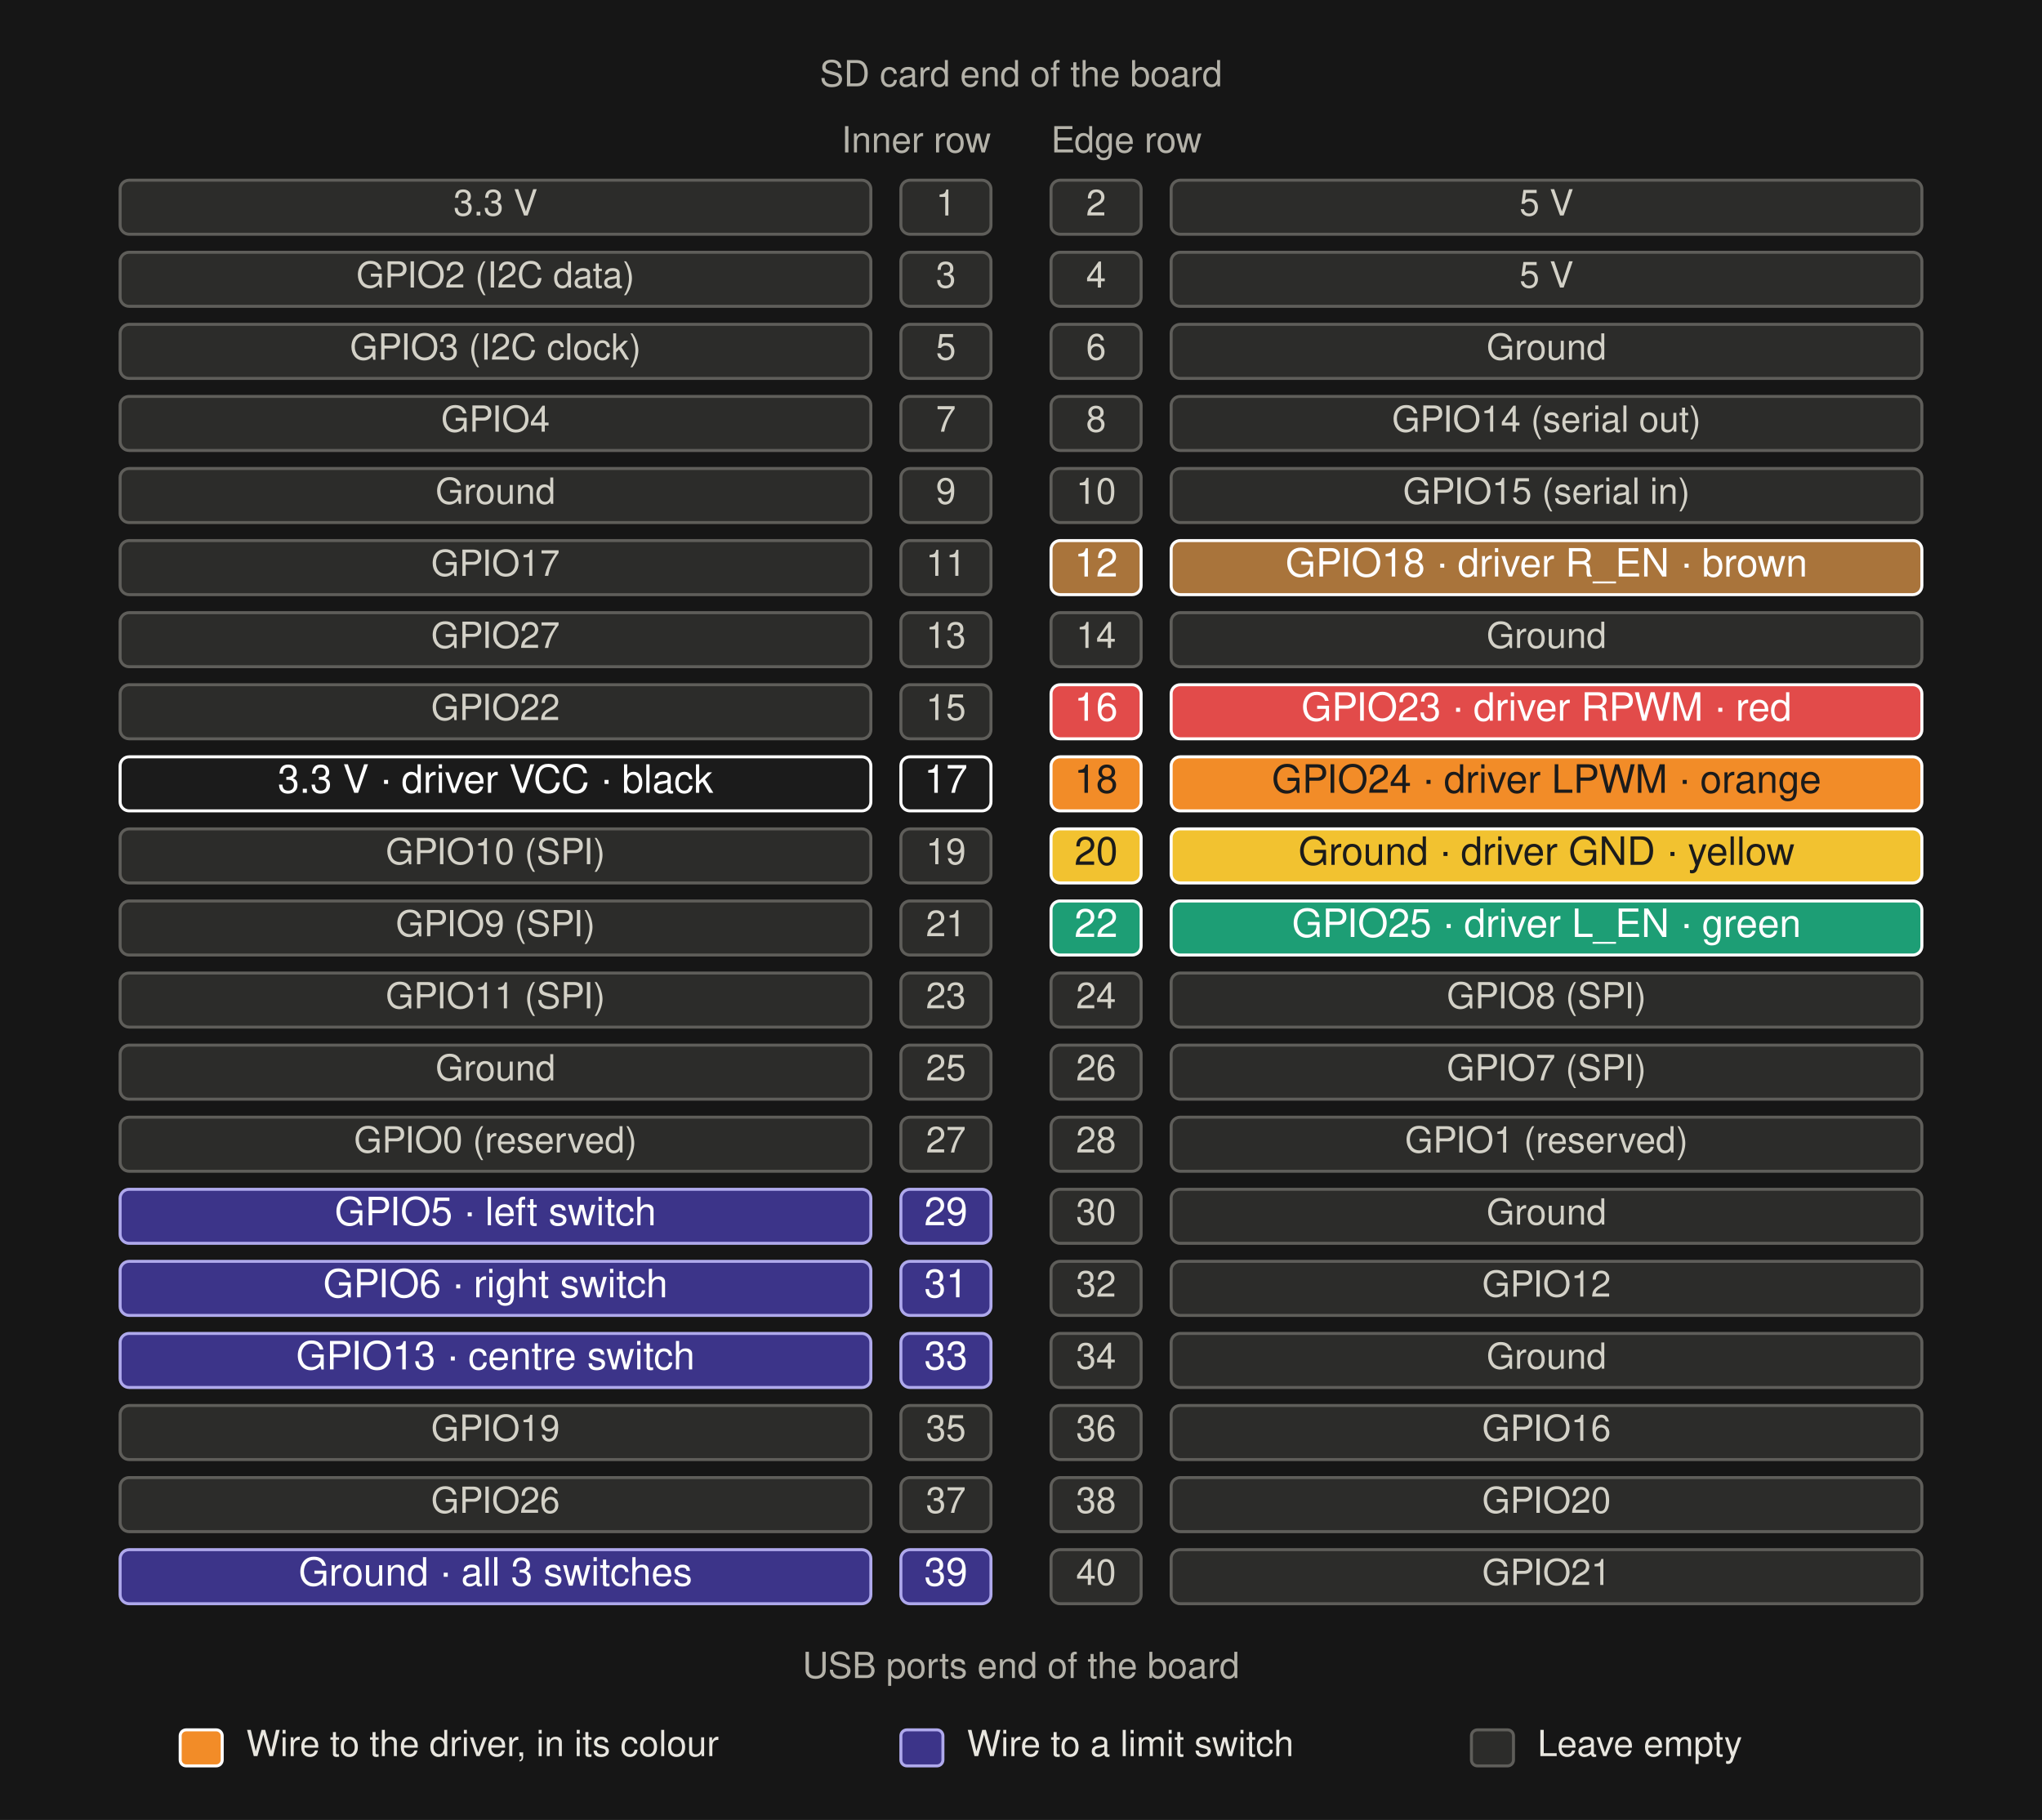
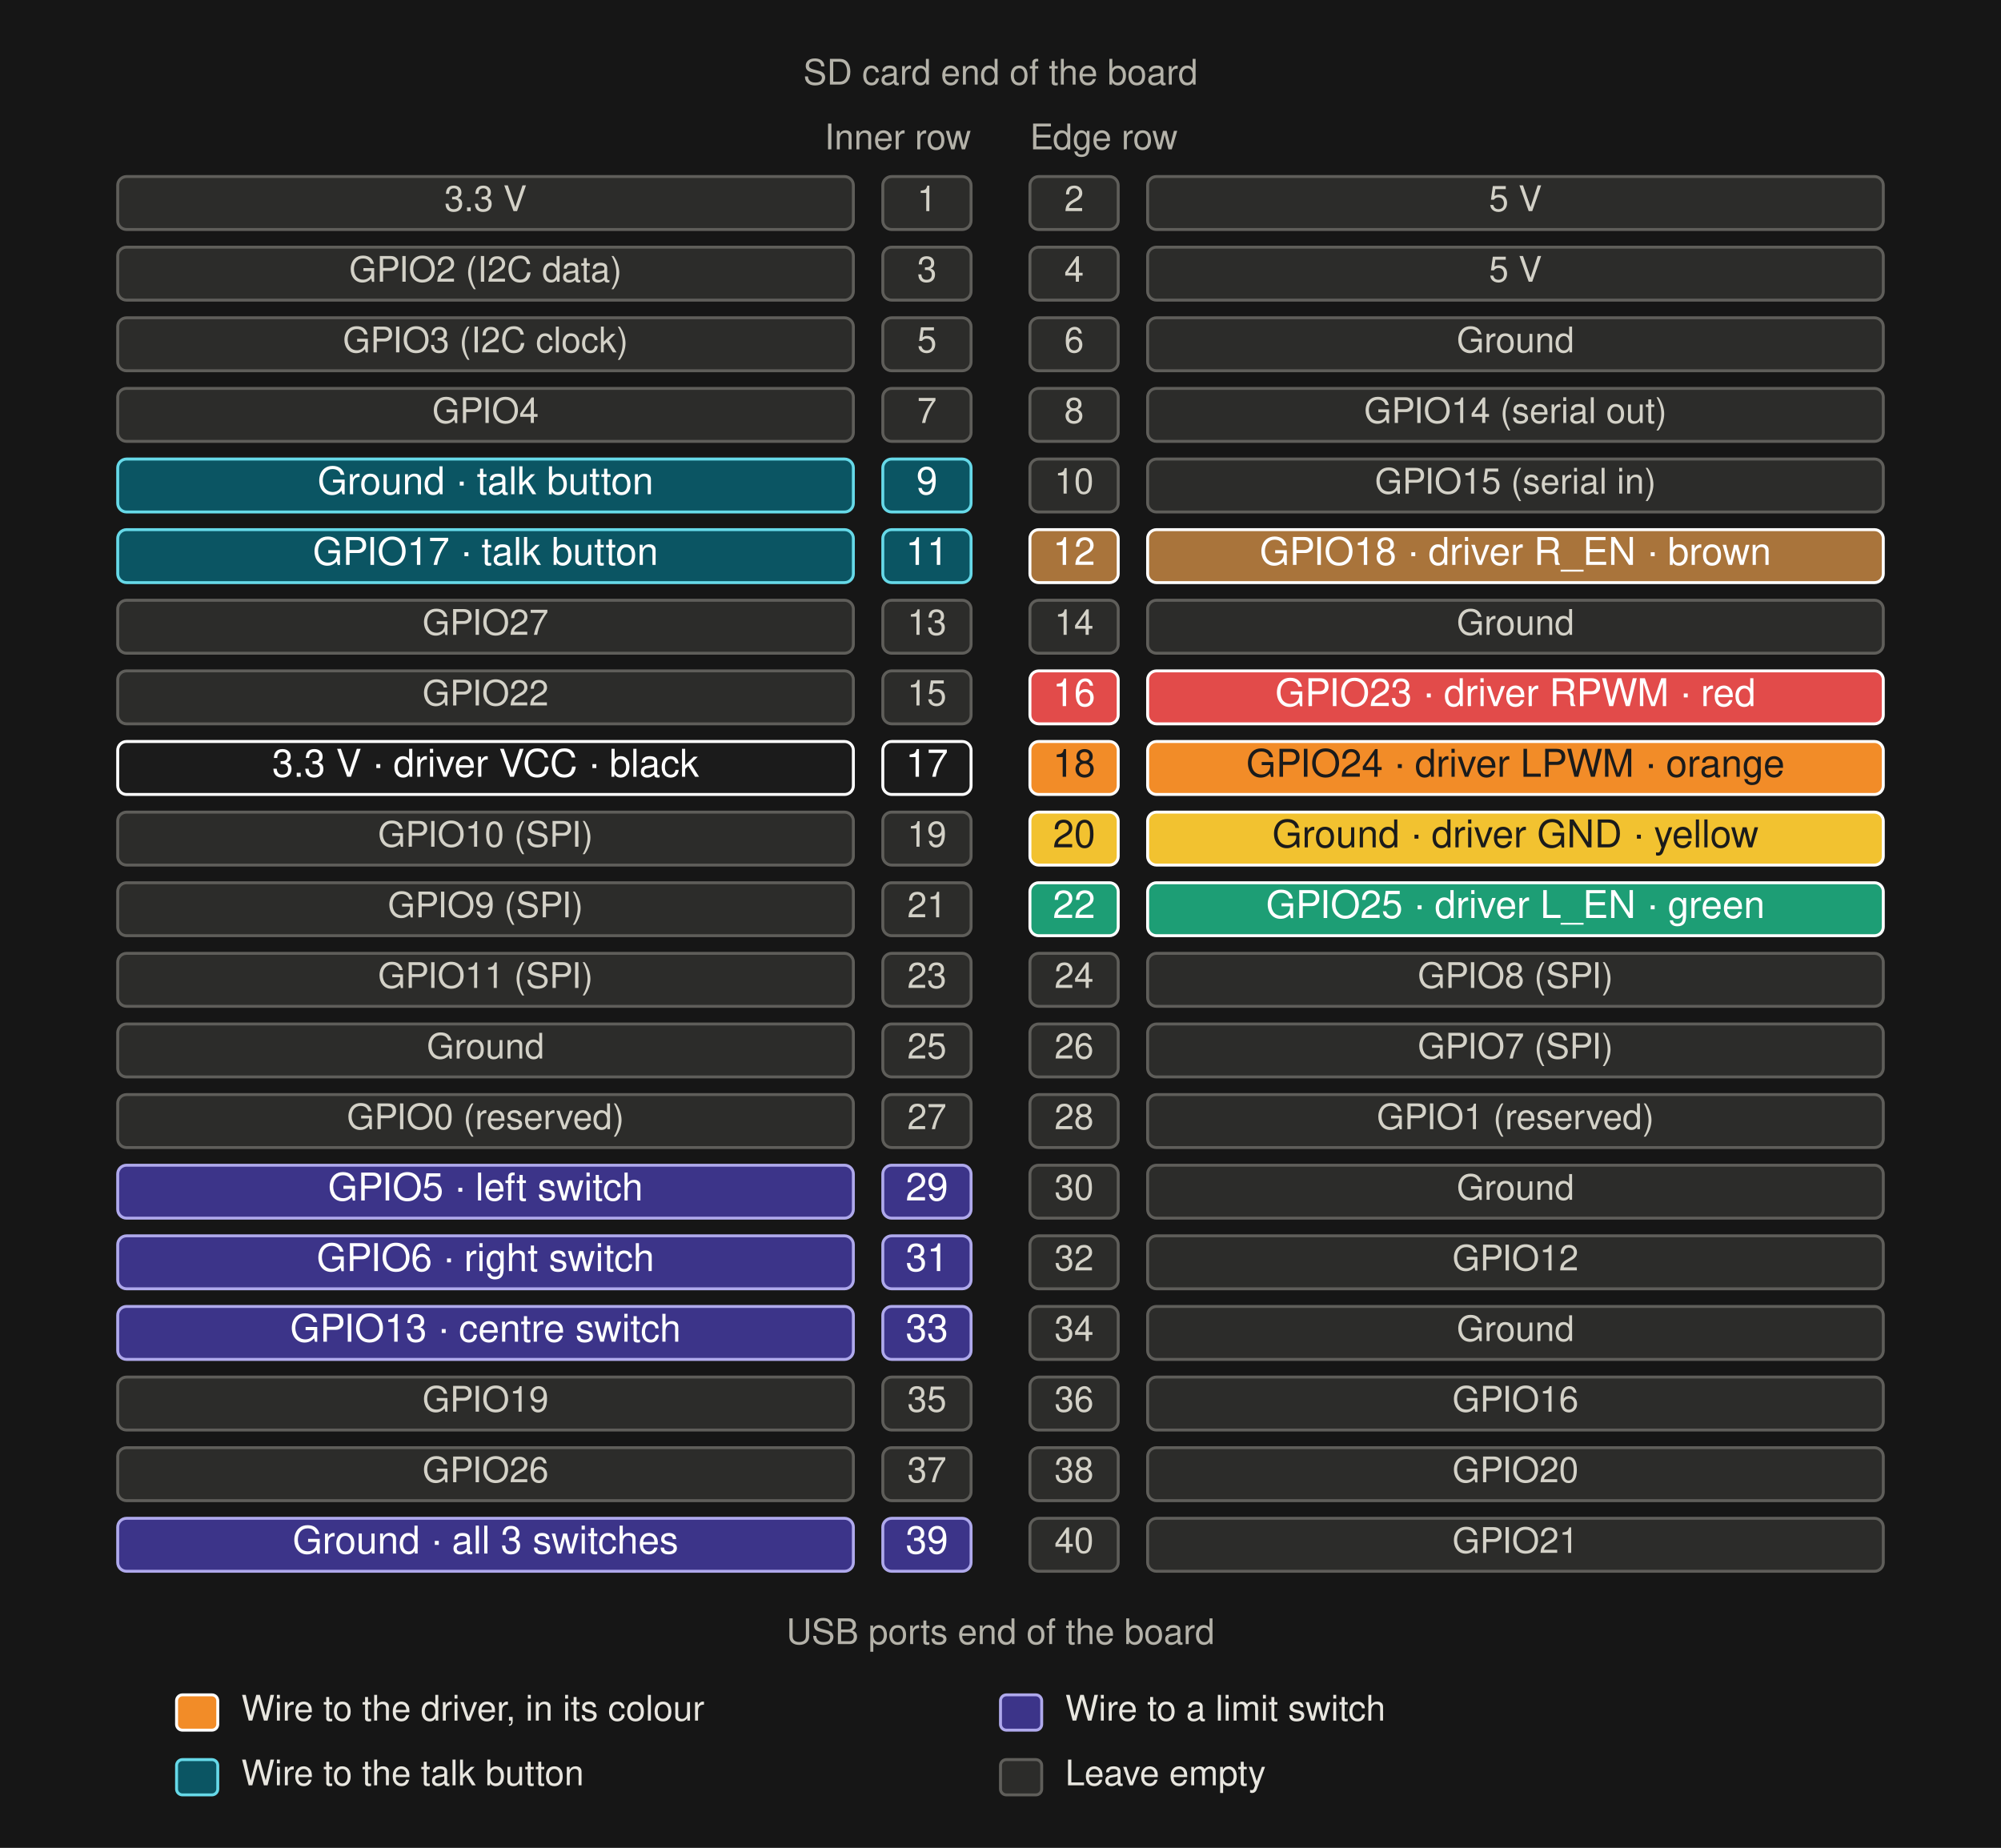
- <svg xmlns="http://www.w3.org/2000/svg" viewBox="0 0 680 606" width="680" height="606" role="img">
-   <rect width="680" height="606" fill="#161616" />
+ <svg xmlns="http://www.w3.org/2000/svg" viewBox="0 0 680 628" width="680" height="628" role="img">
+   <rect width="680" height="628" fill="#161616" />
  <text x="340" y="26" font-family="Segoe UI, Helvetica, Arial, sans-serif" font-size="12" font-weight="400" fill="#B4B2A9" text-anchor="middle" dominant-baseline="central">SD card end of the board</text>
  <text x="330" y="48" font-family="Segoe UI, Helvetica, Arial, sans-serif" font-size="12" font-weight="400" fill="#B4B2A9" text-anchor="end" dominant-baseline="central">Inner row</text>
  <text x="350" y="48" font-family="Segoe UI, Helvetica, Arial, sans-serif" font-size="12" font-weight="400" fill="#B4B2A9" text-anchor="start" dominant-baseline="central">Edge row</text>
  <rect x="40" y="60" width="250" height="18" rx="3" fill="#2C2C2A" stroke="#5F5E5A" stroke-width="1" />
  <rect x="300" y="60" width="30" height="18" rx="3" fill="#2C2C2A" stroke="#5F5E5A" stroke-width="1" />
  <text x="165" y="69" font-family="Segoe UI, Helvetica, Arial, sans-serif" font-size="12" font-weight="400" fill="#D3D1C7" text-anchor="middle" dominant-baseline="central">3.3 V</text>
  <text x="315" y="69" font-family="Segoe UI, Helvetica, Arial, sans-serif" font-size="12" font-weight="400" fill="#D3D1C7" text-anchor="middle" dominant-baseline="central">1</text>
  <rect x="390" y="60" width="250" height="18" rx="3" fill="#2C2C2A" stroke="#5F5E5A" stroke-width="1" />
  <rect x="350" y="60" width="30" height="18" rx="3" fill="#2C2C2A" stroke="#5F5E5A" stroke-width="1" />
  <text x="515" y="69" font-family="Segoe UI, Helvetica, Arial, sans-serif" font-size="12" font-weight="400" fill="#D3D1C7" text-anchor="middle" dominant-baseline="central">5 V</text>
  <text x="365" y="69" font-family="Segoe UI, Helvetica, Arial, sans-serif" font-size="12" font-weight="400" fill="#D3D1C7" text-anchor="middle" dominant-baseline="central">2</text>
  <rect x="40" y="84" width="250" height="18" rx="3" fill="#2C2C2A" stroke="#5F5E5A" stroke-width="1" />
  <rect x="300" y="84" width="30" height="18" rx="3" fill="#2C2C2A" stroke="#5F5E5A" stroke-width="1" />
  <text x="165" y="93" font-family="Segoe UI, Helvetica, Arial, sans-serif" font-size="12" font-weight="400" fill="#D3D1C7" text-anchor="middle" dominant-baseline="central">GPIO2 (I2C data)</text>
  <text x="315" y="93" font-family="Segoe UI, Helvetica, Arial, sans-serif" font-size="12" font-weight="400" fill="#D3D1C7" text-anchor="middle" dominant-baseline="central">3</text>
  <rect x="390" y="84" width="250" height="18" rx="3" fill="#2C2C2A" stroke="#5F5E5A" stroke-width="1" />
  <rect x="350" y="84" width="30" height="18" rx="3" fill="#2C2C2A" stroke="#5F5E5A" stroke-width="1" />
  <text x="515" y="93" font-family="Segoe UI, Helvetica, Arial, sans-serif" font-size="12" font-weight="400" fill="#D3D1C7" text-anchor="middle" dominant-baseline="central">5 V</text>
  <text x="365" y="93" font-family="Segoe UI, Helvetica, Arial, sans-serif" font-size="12" font-weight="400" fill="#D3D1C7" text-anchor="middle" dominant-baseline="central">4</text>
  <rect x="40" y="108" width="250" height="18" rx="3" fill="#2C2C2A" stroke="#5F5E5A" stroke-width="1" />
  <rect x="300" y="108" width="30" height="18" rx="3" fill="#2C2C2A" stroke="#5F5E5A" stroke-width="1" />
  <text x="165" y="117" font-family="Segoe UI, Helvetica, Arial, sans-serif" font-size="12" font-weight="400" fill="#D3D1C7" text-anchor="middle" dominant-baseline="central">GPIO3 (I2C clock)</text>
  <text x="315" y="117" font-family="Segoe UI, Helvetica, Arial, sans-serif" font-size="12" font-weight="400" fill="#D3D1C7" text-anchor="middle" dominant-baseline="central">5</text>
  <rect x="390" y="108" width="250" height="18" rx="3" fill="#2C2C2A" stroke="#5F5E5A" stroke-width="1" />
  <rect x="350" y="108" width="30" height="18" rx="3" fill="#2C2C2A" stroke="#5F5E5A" stroke-width="1" />
  <text x="515" y="117" font-family="Segoe UI, Helvetica, Arial, sans-serif" font-size="12" font-weight="400" fill="#D3D1C7" text-anchor="middle" dominant-baseline="central">Ground</text>
  <text x="365" y="117" font-family="Segoe UI, Helvetica, Arial, sans-serif" font-size="12" font-weight="400" fill="#D3D1C7" text-anchor="middle" dominant-baseline="central">6</text>
  <rect x="40" y="132" width="250" height="18" rx="3" fill="#2C2C2A" stroke="#5F5E5A" stroke-width="1" />
  <rect x="300" y="132" width="30" height="18" rx="3" fill="#2C2C2A" stroke="#5F5E5A" stroke-width="1" />
  <text x="165" y="141" font-family="Segoe UI, Helvetica, Arial, sans-serif" font-size="12" font-weight="400" fill="#D3D1C7" text-anchor="middle" dominant-baseline="central">GPIO4</text>
  <text x="315" y="141" font-family="Segoe UI, Helvetica, Arial, sans-serif" font-size="12" font-weight="400" fill="#D3D1C7" text-anchor="middle" dominant-baseline="central">7</text>
  <rect x="390" y="132" width="250" height="18" rx="3" fill="#2C2C2A" stroke="#5F5E5A" stroke-width="1" />
  <rect x="350" y="132" width="30" height="18" rx="3" fill="#2C2C2A" stroke="#5F5E5A" stroke-width="1" />
  <text x="515" y="141" font-family="Segoe UI, Helvetica, Arial, sans-serif" font-size="12" font-weight="400" fill="#D3D1C7" text-anchor="middle" dominant-baseline="central">GPIO14 (serial out)</text>
  <text x="365" y="141" font-family="Segoe UI, Helvetica, Arial, sans-serif" font-size="12" font-weight="400" fill="#D3D1C7" text-anchor="middle" dominant-baseline="central">8</text>
-   <rect x="40" y="156" width="250" height="18" rx="3" fill="#2C2C2A" stroke="#5F5E5A" stroke-width="1" />
-   <rect x="300" y="156" width="30" height="18" rx="3" fill="#2C2C2A" stroke="#5F5E5A" stroke-width="1" />
-   <text x="165" y="165" font-family="Segoe UI, Helvetica, Arial, sans-serif" font-size="12" font-weight="400" fill="#D3D1C7" text-anchor="middle" dominant-baseline="central">Ground</text>
-   <text x="315" y="165" font-family="Segoe UI, Helvetica, Arial, sans-serif" font-size="12" font-weight="400" fill="#D3D1C7" text-anchor="middle" dominant-baseline="central">9</text>
+   <rect x="40" y="156" width="250" height="18" rx="3" fill="#0B5563" stroke="#66D9E8" stroke-width="1" />
+   <rect x="300" y="156" width="30" height="18" rx="3" fill="#0B5563" stroke="#66D9E8" stroke-width="1" />
+   <text x="165" y="165" font-family="Segoe UI, Helvetica, Arial, sans-serif" font-size="13" font-weight="500" fill="#FFFFFF" text-anchor="middle" dominant-baseline="central">Ground · talk button</text>
+   <text x="315" y="165" font-family="Segoe UI, Helvetica, Arial, sans-serif" font-size="13" font-weight="500" fill="#FFFFFF" text-anchor="middle" dominant-baseline="central">9</text>
  <rect x="390" y="156" width="250" height="18" rx="3" fill="#2C2C2A" stroke="#5F5E5A" stroke-width="1" />
  <rect x="350" y="156" width="30" height="18" rx="3" fill="#2C2C2A" stroke="#5F5E5A" stroke-width="1" />
  <text x="515" y="165" font-family="Segoe UI, Helvetica, Arial, sans-serif" font-size="12" font-weight="400" fill="#D3D1C7" text-anchor="middle" dominant-baseline="central">GPIO15 (serial in)</text>
  <text x="365" y="165" font-family="Segoe UI, Helvetica, Arial, sans-serif" font-size="12" font-weight="400" fill="#D3D1C7" text-anchor="middle" dominant-baseline="central">10</text>
-   <rect x="40" y="180" width="250" height="18" rx="3" fill="#2C2C2A" stroke="#5F5E5A" stroke-width="1" />
-   <rect x="300" y="180" width="30" height="18" rx="3" fill="#2C2C2A" stroke="#5F5E5A" stroke-width="1" />
-   <text x="165" y="189" font-family="Segoe UI, Helvetica, Arial, sans-serif" font-size="12" font-weight="400" fill="#D3D1C7" text-anchor="middle" dominant-baseline="central">GPIO17</text>
-   <text x="315" y="189" font-family="Segoe UI, Helvetica, Arial, sans-serif" font-size="12" font-weight="400" fill="#D3D1C7" text-anchor="middle" dominant-baseline="central">11</text>
+   <rect x="40" y="180" width="250" height="18" rx="3" fill="#0B5563" stroke="#66D9E8" stroke-width="1" />
+   <rect x="300" y="180" width="30" height="18" rx="3" fill="#0B5563" stroke="#66D9E8" stroke-width="1" />
+   <text x="165" y="189" font-family="Segoe UI, Helvetica, Arial, sans-serif" font-size="13" font-weight="500" fill="#FFFFFF" text-anchor="middle" dominant-baseline="central">GPIO17 · talk button</text>
+   <text x="315" y="189" font-family="Segoe UI, Helvetica, Arial, sans-serif" font-size="13" font-weight="500" fill="#FFFFFF" text-anchor="middle" dominant-baseline="central">11</text>
  <rect x="390" y="180" width="250" height="18" rx="3" fill="#A9743B" stroke="#FFFFFF" stroke-width="1" />
  <rect x="350" y="180" width="30" height="18" rx="3" fill="#A9743B" stroke="#FFFFFF" stroke-width="1" />
  <text x="515" y="189" font-family="Segoe UI, Helvetica, Arial, sans-serif" font-size="13" font-weight="500" fill="#FFFFFF" text-anchor="middle" dominant-baseline="central">GPIO18 · driver R_EN · brown</text>
  <text x="365" y="189" font-family="Segoe UI, Helvetica, Arial, sans-serif" font-size="13" font-weight="500" fill="#FFFFFF" text-anchor="middle" dominant-baseline="central">12</text>
  <rect x="40" y="204" width="250" height="18" rx="3" fill="#2C2C2A" stroke="#5F5E5A" stroke-width="1" />
  <rect x="300" y="204" width="30" height="18" rx="3" fill="#2C2C2A" stroke="#5F5E5A" stroke-width="1" />
  <text x="165" y="213" font-family="Segoe UI, Helvetica, Arial, sans-serif" font-size="12" font-weight="400" fill="#D3D1C7" text-anchor="middle" dominant-baseline="central">GPIO27</text>
  <text x="315" y="213" font-family="Segoe UI, Helvetica, Arial, sans-serif" font-size="12" font-weight="400" fill="#D3D1C7" text-anchor="middle" dominant-baseline="central">13</text>
  <rect x="390" y="204" width="250" height="18" rx="3" fill="#2C2C2A" stroke="#5F5E5A" stroke-width="1" />
  <rect x="350" y="204" width="30" height="18" rx="3" fill="#2C2C2A" stroke="#5F5E5A" stroke-width="1" />
  <text x="515" y="213" font-family="Segoe UI, Helvetica, Arial, sans-serif" font-size="12" font-weight="400" fill="#D3D1C7" text-anchor="middle" dominant-baseline="central">Ground</text>
  <text x="365" y="213" font-family="Segoe UI, Helvetica, Arial, sans-serif" font-size="12" font-weight="400" fill="#D3D1C7" text-anchor="middle" dominant-baseline="central">14</text>
  <rect x="40" y="228" width="250" height="18" rx="3" fill="#2C2C2A" stroke="#5F5E5A" stroke-width="1" />
  <rect x="300" y="228" width="30" height="18" rx="3" fill="#2C2C2A" stroke="#5F5E5A" stroke-width="1" />
  <text x="165" y="237" font-family="Segoe UI, Helvetica, Arial, sans-serif" font-size="12" font-weight="400" fill="#D3D1C7" text-anchor="middle" dominant-baseline="central">GPIO22</text>
  <text x="315" y="237" font-family="Segoe UI, Helvetica, Arial, sans-serif" font-size="12" font-weight="400" fill="#D3D1C7" text-anchor="middle" dominant-baseline="central">15</text>
  <rect x="390" y="228" width="250" height="18" rx="3" fill="#E24B4A" stroke="#FFFFFF" stroke-width="1" />
  <rect x="350" y="228" width="30" height="18" rx="3" fill="#E24B4A" stroke="#FFFFFF" stroke-width="1" />
  <text x="515" y="237" font-family="Segoe UI, Helvetica, Arial, sans-serif" font-size="13" font-weight="500" fill="#FFFFFF" text-anchor="middle" dominant-baseline="central">GPIO23 · driver RPWM · red</text>
  <text x="365" y="237" font-family="Segoe UI, Helvetica, Arial, sans-serif" font-size="13" font-weight="500" fill="#FFFFFF" text-anchor="middle" dominant-baseline="central">16</text>
  <rect x="40" y="252" width="250" height="18" rx="3" fill="#1B1B1B" stroke="#FFFFFF" stroke-width="1" />
  <rect x="300" y="252" width="30" height="18" rx="3" fill="#1B1B1B" stroke="#FFFFFF" stroke-width="1" />
  <text x="165" y="261" font-family="Segoe UI, Helvetica, Arial, sans-serif" font-size="13" font-weight="500" fill="#FFFFFF" text-anchor="middle" dominant-baseline="central">3.3 V · driver VCC · black</text>
  <text x="315" y="261" font-family="Segoe UI, Helvetica, Arial, sans-serif" font-size="13" font-weight="500" fill="#FFFFFF" text-anchor="middle" dominant-baseline="central">17</text>
  <rect x="390" y="252" width="250" height="18" rx="3" fill="#F28C28" stroke="#FFFFFF" stroke-width="1" />
  <rect x="350" y="252" width="30" height="18" rx="3" fill="#F28C28" stroke="#FFFFFF" stroke-width="1" />
  <text x="515" y="261" font-family="Segoe UI, Helvetica, Arial, sans-serif" font-size="13" font-weight="500" fill="#1B1B1B" text-anchor="middle" dominant-baseline="central">GPIO24 · driver LPWM · orange</text>
  <text x="365" y="261" font-family="Segoe UI, Helvetica, Arial, sans-serif" font-size="13" font-weight="500" fill="#1B1B1B" text-anchor="middle" dominant-baseline="central">18</text>
  <rect x="40" y="276" width="250" height="18" rx="3" fill="#2C2C2A" stroke="#5F5E5A" stroke-width="1" />
  <rect x="300" y="276" width="30" height="18" rx="3" fill="#2C2C2A" stroke="#5F5E5A" stroke-width="1" />
  <text x="165" y="285" font-family="Segoe UI, Helvetica, Arial, sans-serif" font-size="12" font-weight="400" fill="#D3D1C7" text-anchor="middle" dominant-baseline="central">GPIO10 (SPI)</text>
  <text x="315" y="285" font-family="Segoe UI, Helvetica, Arial, sans-serif" font-size="12" font-weight="400" fill="#D3D1C7" text-anchor="middle" dominant-baseline="central">19</text>
  <rect x="390" y="276" width="250" height="18" rx="3" fill="#F2C230" stroke="#FFFFFF" stroke-width="1" />
  <rect x="350" y="276" width="30" height="18" rx="3" fill="#F2C230" stroke="#FFFFFF" stroke-width="1" />
  <text x="515" y="285" font-family="Segoe UI, Helvetica, Arial, sans-serif" font-size="13" font-weight="500" fill="#1B1B1B" text-anchor="middle" dominant-baseline="central">Ground · driver GND · yellow</text>
  <text x="365" y="285" font-family="Segoe UI, Helvetica, Arial, sans-serif" font-size="13" font-weight="500" fill="#1B1B1B" text-anchor="middle" dominant-baseline="central">20</text>
  <rect x="40" y="300" width="250" height="18" rx="3" fill="#2C2C2A" stroke="#5F5E5A" stroke-width="1" />
  <rect x="300" y="300" width="30" height="18" rx="3" fill="#2C2C2A" stroke="#5F5E5A" stroke-width="1" />
  <text x="165" y="309" font-family="Segoe UI, Helvetica, Arial, sans-serif" font-size="12" font-weight="400" fill="#D3D1C7" text-anchor="middle" dominant-baseline="central">GPIO9 (SPI)</text>
  <text x="315" y="309" font-family="Segoe UI, Helvetica, Arial, sans-serif" font-size="12" font-weight="400" fill="#D3D1C7" text-anchor="middle" dominant-baseline="central">21</text>
  <rect x="390" y="300" width="250" height="18" rx="3" fill="#1D9E75" stroke="#FFFFFF" stroke-width="1" />
  <rect x="350" y="300" width="30" height="18" rx="3" fill="#1D9E75" stroke="#FFFFFF" stroke-width="1" />
  <text x="515" y="309" font-family="Segoe UI, Helvetica, Arial, sans-serif" font-size="13" font-weight="500" fill="#FFFFFF" text-anchor="middle" dominant-baseline="central">GPIO25 · driver L_EN · green</text>
  <text x="365" y="309" font-family="Segoe UI, Helvetica, Arial, sans-serif" font-size="13" font-weight="500" fill="#FFFFFF" text-anchor="middle" dominant-baseline="central">22</text>
  <rect x="40" y="324" width="250" height="18" rx="3" fill="#2C2C2A" stroke="#5F5E5A" stroke-width="1" />
  <rect x="300" y="324" width="30" height="18" rx="3" fill="#2C2C2A" stroke="#5F5E5A" stroke-width="1" />
  <text x="165" y="333" font-family="Segoe UI, Helvetica, Arial, sans-serif" font-size="12" font-weight="400" fill="#D3D1C7" text-anchor="middle" dominant-baseline="central">GPIO11 (SPI)</text>
  <text x="315" y="333" font-family="Segoe UI, Helvetica, Arial, sans-serif" font-size="12" font-weight="400" fill="#D3D1C7" text-anchor="middle" dominant-baseline="central">23</text>
  <rect x="390" y="324" width="250" height="18" rx="3" fill="#2C2C2A" stroke="#5F5E5A" stroke-width="1" />
  <rect x="350" y="324" width="30" height="18" rx="3" fill="#2C2C2A" stroke="#5F5E5A" stroke-width="1" />
  <text x="515" y="333" font-family="Segoe UI, Helvetica, Arial, sans-serif" font-size="12" font-weight="400" fill="#D3D1C7" text-anchor="middle" dominant-baseline="central">GPIO8 (SPI)</text>
  <text x="365" y="333" font-family="Segoe UI, Helvetica, Arial, sans-serif" font-size="12" font-weight="400" fill="#D3D1C7" text-anchor="middle" dominant-baseline="central">24</text>
  <rect x="40" y="348" width="250" height="18" rx="3" fill="#2C2C2A" stroke="#5F5E5A" stroke-width="1" />
  <rect x="300" y="348" width="30" height="18" rx="3" fill="#2C2C2A" stroke="#5F5E5A" stroke-width="1" />
  <text x="165" y="357" font-family="Segoe UI, Helvetica, Arial, sans-serif" font-size="12" font-weight="400" fill="#D3D1C7" text-anchor="middle" dominant-baseline="central">Ground</text>
  <text x="315" y="357" font-family="Segoe UI, Helvetica, Arial, sans-serif" font-size="12" font-weight="400" fill="#D3D1C7" text-anchor="middle" dominant-baseline="central">25</text>
  <rect x="390" y="348" width="250" height="18" rx="3" fill="#2C2C2A" stroke="#5F5E5A" stroke-width="1" />
  <rect x="350" y="348" width="30" height="18" rx="3" fill="#2C2C2A" stroke="#5F5E5A" stroke-width="1" />
  <text x="515" y="357" font-family="Segoe UI, Helvetica, Arial, sans-serif" font-size="12" font-weight="400" fill="#D3D1C7" text-anchor="middle" dominant-baseline="central">GPIO7 (SPI)</text>
  <text x="365" y="357" font-family="Segoe UI, Helvetica, Arial, sans-serif" font-size="12" font-weight="400" fill="#D3D1C7" text-anchor="middle" dominant-baseline="central">26</text>
  <rect x="40" y="372" width="250" height="18" rx="3" fill="#2C2C2A" stroke="#5F5E5A" stroke-width="1" />
  <rect x="300" y="372" width="30" height="18" rx="3" fill="#2C2C2A" stroke="#5F5E5A" stroke-width="1" />
  <text x="165" y="381" font-family="Segoe UI, Helvetica, Arial, sans-serif" font-size="12" font-weight="400" fill="#D3D1C7" text-anchor="middle" dominant-baseline="central">GPIO0 (reserved)</text>
  <text x="315" y="381" font-family="Segoe UI, Helvetica, Arial, sans-serif" font-size="12" font-weight="400" fill="#D3D1C7" text-anchor="middle" dominant-baseline="central">27</text>
  <rect x="390" y="372" width="250" height="18" rx="3" fill="#2C2C2A" stroke="#5F5E5A" stroke-width="1" />
  <rect x="350" y="372" width="30" height="18" rx="3" fill="#2C2C2A" stroke="#5F5E5A" stroke-width="1" />
  <text x="515" y="381" font-family="Segoe UI, Helvetica, Arial, sans-serif" font-size="12" font-weight="400" fill="#D3D1C7" text-anchor="middle" dominant-baseline="central">GPIO1 (reserved)</text>
  <text x="365" y="381" font-family="Segoe UI, Helvetica, Arial, sans-serif" font-size="12" font-weight="400" fill="#D3D1C7" text-anchor="middle" dominant-baseline="central">28</text>
  <rect x="40" y="396" width="250" height="18" rx="3" fill="#3C3489" stroke="#AFA9EC" stroke-width="1" />
  <rect x="300" y="396" width="30" height="18" rx="3" fill="#3C3489" stroke="#AFA9EC" stroke-width="1" />
  <text x="165" y="405" font-family="Segoe UI, Helvetica, Arial, sans-serif" font-size="13" font-weight="500" fill="#FFFFFF" text-anchor="middle" dominant-baseline="central">GPIO5 · left switch</text>
  <text x="315" y="405" font-family="Segoe UI, Helvetica, Arial, sans-serif" font-size="13" font-weight="500" fill="#FFFFFF" text-anchor="middle" dominant-baseline="central">29</text>
  <rect x="390" y="396" width="250" height="18" rx="3" fill="#2C2C2A" stroke="#5F5E5A" stroke-width="1" />
  <rect x="350" y="396" width="30" height="18" rx="3" fill="#2C2C2A" stroke="#5F5E5A" stroke-width="1" />
  <text x="515" y="405" font-family="Segoe UI, Helvetica, Arial, sans-serif" font-size="12" font-weight="400" fill="#D3D1C7" text-anchor="middle" dominant-baseline="central">Ground</text>
  <text x="365" y="405" font-family="Segoe UI, Helvetica, Arial, sans-serif" font-size="12" font-weight="400" fill="#D3D1C7" text-anchor="middle" dominant-baseline="central">30</text>
  <rect x="40" y="420" width="250" height="18" rx="3" fill="#3C3489" stroke="#AFA9EC" stroke-width="1" />
  <rect x="300" y="420" width="30" height="18" rx="3" fill="#3C3489" stroke="#AFA9EC" stroke-width="1" />
  <text x="165" y="429" font-family="Segoe UI, Helvetica, Arial, sans-serif" font-size="13" font-weight="500" fill="#FFFFFF" text-anchor="middle" dominant-baseline="central">GPIO6 · right switch</text>
  <text x="315" y="429" font-family="Segoe UI, Helvetica, Arial, sans-serif" font-size="13" font-weight="500" fill="#FFFFFF" text-anchor="middle" dominant-baseline="central">31</text>
  <rect x="390" y="420" width="250" height="18" rx="3" fill="#2C2C2A" stroke="#5F5E5A" stroke-width="1" />
  <rect x="350" y="420" width="30" height="18" rx="3" fill="#2C2C2A" stroke="#5F5E5A" stroke-width="1" />
  <text x="515" y="429" font-family="Segoe UI, Helvetica, Arial, sans-serif" font-size="12" font-weight="400" fill="#D3D1C7" text-anchor="middle" dominant-baseline="central">GPIO12</text>
  <text x="365" y="429" font-family="Segoe UI, Helvetica, Arial, sans-serif" font-size="12" font-weight="400" fill="#D3D1C7" text-anchor="middle" dominant-baseline="central">32</text>
  <rect x="40" y="444" width="250" height="18" rx="3" fill="#3C3489" stroke="#AFA9EC" stroke-width="1" />
  <rect x="300" y="444" width="30" height="18" rx="3" fill="#3C3489" stroke="#AFA9EC" stroke-width="1" />
  <text x="165" y="453" font-family="Segoe UI, Helvetica, Arial, sans-serif" font-size="13" font-weight="500" fill="#FFFFFF" text-anchor="middle" dominant-baseline="central">GPIO13 · centre switch</text>
  <text x="315" y="453" font-family="Segoe UI, Helvetica, Arial, sans-serif" font-size="13" font-weight="500" fill="#FFFFFF" text-anchor="middle" dominant-baseline="central">33</text>
  <rect x="390" y="444" width="250" height="18" rx="3" fill="#2C2C2A" stroke="#5F5E5A" stroke-width="1" />
  <rect x="350" y="444" width="30" height="18" rx="3" fill="#2C2C2A" stroke="#5F5E5A" stroke-width="1" />
  <text x="515" y="453" font-family="Segoe UI, Helvetica, Arial, sans-serif" font-size="12" font-weight="400" fill="#D3D1C7" text-anchor="middle" dominant-baseline="central">Ground</text>
  <text x="365" y="453" font-family="Segoe UI, Helvetica, Arial, sans-serif" font-size="12" font-weight="400" fill="#D3D1C7" text-anchor="middle" dominant-baseline="central">34</text>
  <rect x="40" y="468" width="250" height="18" rx="3" fill="#2C2C2A" stroke="#5F5E5A" stroke-width="1" />
  <rect x="300" y="468" width="30" height="18" rx="3" fill="#2C2C2A" stroke="#5F5E5A" stroke-width="1" />
  <text x="165" y="477" font-family="Segoe UI, Helvetica, Arial, sans-serif" font-size="12" font-weight="400" fill="#D3D1C7" text-anchor="middle" dominant-baseline="central">GPIO19</text>
  <text x="315" y="477" font-family="Segoe UI, Helvetica, Arial, sans-serif" font-size="12" font-weight="400" fill="#D3D1C7" text-anchor="middle" dominant-baseline="central">35</text>
  <rect x="390" y="468" width="250" height="18" rx="3" fill="#2C2C2A" stroke="#5F5E5A" stroke-width="1" />
  <rect x="350" y="468" width="30" height="18" rx="3" fill="#2C2C2A" stroke="#5F5E5A" stroke-width="1" />
  <text x="515" y="477" font-family="Segoe UI, Helvetica, Arial, sans-serif" font-size="12" font-weight="400" fill="#D3D1C7" text-anchor="middle" dominant-baseline="central">GPIO16</text>
  <text x="365" y="477" font-family="Segoe UI, Helvetica, Arial, sans-serif" font-size="12" font-weight="400" fill="#D3D1C7" text-anchor="middle" dominant-baseline="central">36</text>
  <rect x="40" y="492" width="250" height="18" rx="3" fill="#2C2C2A" stroke="#5F5E5A" stroke-width="1" />
  <rect x="300" y="492" width="30" height="18" rx="3" fill="#2C2C2A" stroke="#5F5E5A" stroke-width="1" />
  <text x="165" y="501" font-family="Segoe UI, Helvetica, Arial, sans-serif" font-size="12" font-weight="400" fill="#D3D1C7" text-anchor="middle" dominant-baseline="central">GPIO26</text>
  <text x="315" y="501" font-family="Segoe UI, Helvetica, Arial, sans-serif" font-size="12" font-weight="400" fill="#D3D1C7" text-anchor="middle" dominant-baseline="central">37</text>
  <rect x="390" y="492" width="250" height="18" rx="3" fill="#2C2C2A" stroke="#5F5E5A" stroke-width="1" />
  <rect x="350" y="492" width="30" height="18" rx="3" fill="#2C2C2A" stroke="#5F5E5A" stroke-width="1" />
  <text x="515" y="501" font-family="Segoe UI, Helvetica, Arial, sans-serif" font-size="12" font-weight="400" fill="#D3D1C7" text-anchor="middle" dominant-baseline="central">GPIO20</text>
  <text x="365" y="501" font-family="Segoe UI, Helvetica, Arial, sans-serif" font-size="12" font-weight="400" fill="#D3D1C7" text-anchor="middle" dominant-baseline="central">38</text>
  <rect x="40" y="516" width="250" height="18" rx="3" fill="#3C3489" stroke="#AFA9EC" stroke-width="1" />
  <rect x="300" y="516" width="30" height="18" rx="3" fill="#3C3489" stroke="#AFA9EC" stroke-width="1" />
  <text x="165" y="525" font-family="Segoe UI, Helvetica, Arial, sans-serif" font-size="13" font-weight="500" fill="#FFFFFF" text-anchor="middle" dominant-baseline="central">Ground · all 3 switches</text>
  <text x="315" y="525" font-family="Segoe UI, Helvetica, Arial, sans-serif" font-size="13" font-weight="500" fill="#FFFFFF" text-anchor="middle" dominant-baseline="central">39</text>
  <rect x="390" y="516" width="250" height="18" rx="3" fill="#2C2C2A" stroke="#5F5E5A" stroke-width="1" />
  <rect x="350" y="516" width="30" height="18" rx="3" fill="#2C2C2A" stroke="#5F5E5A" stroke-width="1" />
  <text x="515" y="525" font-family="Segoe UI, Helvetica, Arial, sans-serif" font-size="12" font-weight="400" fill="#D3D1C7" text-anchor="middle" dominant-baseline="central">GPIO21</text>
  <text x="365" y="525" font-family="Segoe UI, Helvetica, Arial, sans-serif" font-size="12" font-weight="400" fill="#D3D1C7" text-anchor="middle" dominant-baseline="central">40</text>
  <text x="340" y="556" font-family="Segoe UI, Helvetica, Arial, sans-serif" font-size="12" font-weight="400" fill="#B4B2A9" text-anchor="middle" dominant-baseline="central">USB ports end of the board</text>
  <rect x="60" y="576" width="14" height="12" rx="2" fill="#F28C28" stroke="#FFFFFF" stroke-width="1" />
  <text x="82" y="582" font-family="Segoe UI, Helvetica, Arial, sans-serif" font-size="12" font-weight="400" fill="#E8E6DF" text-anchor="start" dominant-baseline="central">Wire to the driver, in its colour</text>
-   <rect x="300" y="576" width="14" height="12" rx="2" fill="#3C3489" stroke="#AFA9EC" stroke-width="1" />
-   <text x="322" y="582" font-family="Segoe UI, Helvetica, Arial, sans-serif" font-size="12" font-weight="400" fill="#E8E6DF" text-anchor="start" dominant-baseline="central">Wire to a limit switch</text>
-   <rect x="490" y="576" width="14" height="12" rx="2" fill="#2C2C2A" stroke="#5F5E5A" stroke-width="1" />
-   <text x="512" y="582" font-family="Segoe UI, Helvetica, Arial, sans-serif" font-size="12" font-weight="400" fill="#E8E6DF" text-anchor="start" dominant-baseline="central">Leave empty</text>
+   <rect x="340" y="576" width="14" height="12" rx="2" fill="#3C3489" stroke="#AFA9EC" stroke-width="1" />
+   <text x="362" y="582" font-family="Segoe UI, Helvetica, Arial, sans-serif" font-size="12" font-weight="400" fill="#E8E6DF" text-anchor="start" dominant-baseline="central">Wire to a limit switch</text>
+   <rect x="60" y="598" width="14" height="12" rx="2" fill="#0B5563" stroke="#66D9E8" stroke-width="1" />
+   <text x="82" y="604" font-family="Segoe UI, Helvetica, Arial, sans-serif" font-size="12" font-weight="400" fill="#E8E6DF" text-anchor="start" dominant-baseline="central">Wire to the talk button</text>
+   <rect x="340" y="598" width="14" height="12" rx="2" fill="#2C2C2A" stroke="#5F5E5A" stroke-width="1" />
+   <text x="362" y="604" font-family="Segoe UI, Helvetica, Arial, sans-serif" font-size="12" font-weight="400" fill="#E8E6DF" text-anchor="start" dominant-baseline="central">Leave empty</text>
</svg>
